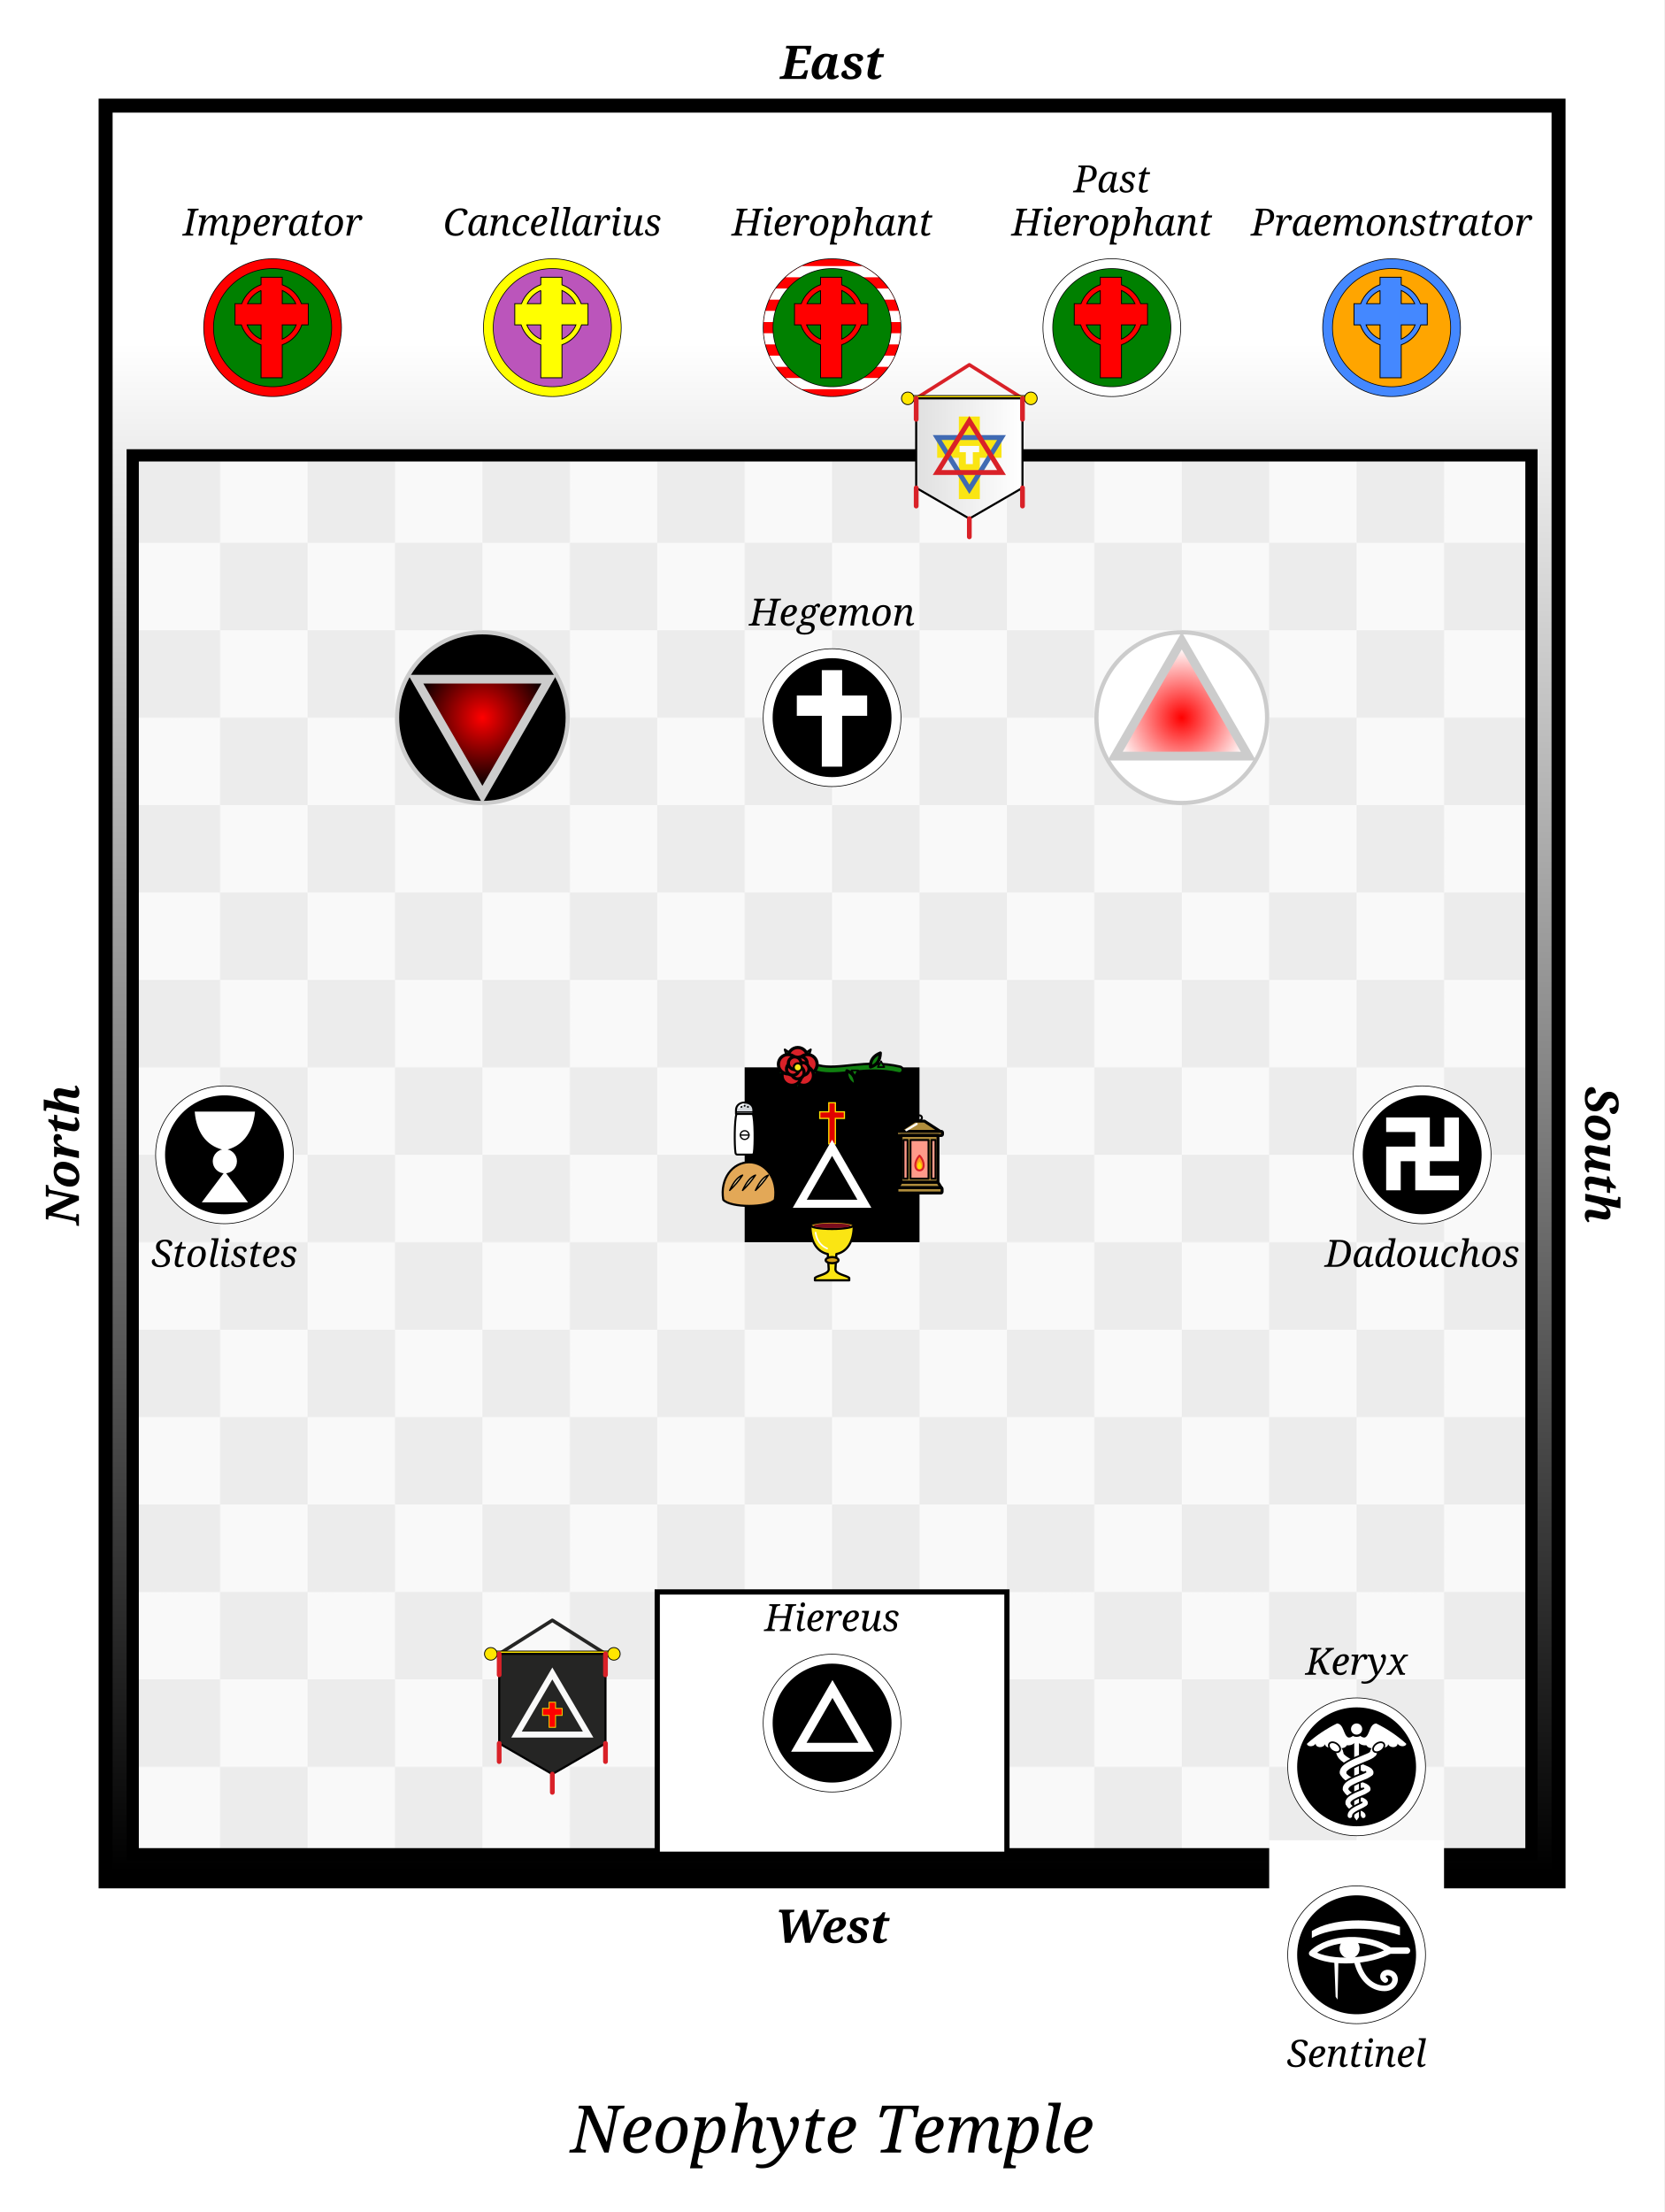
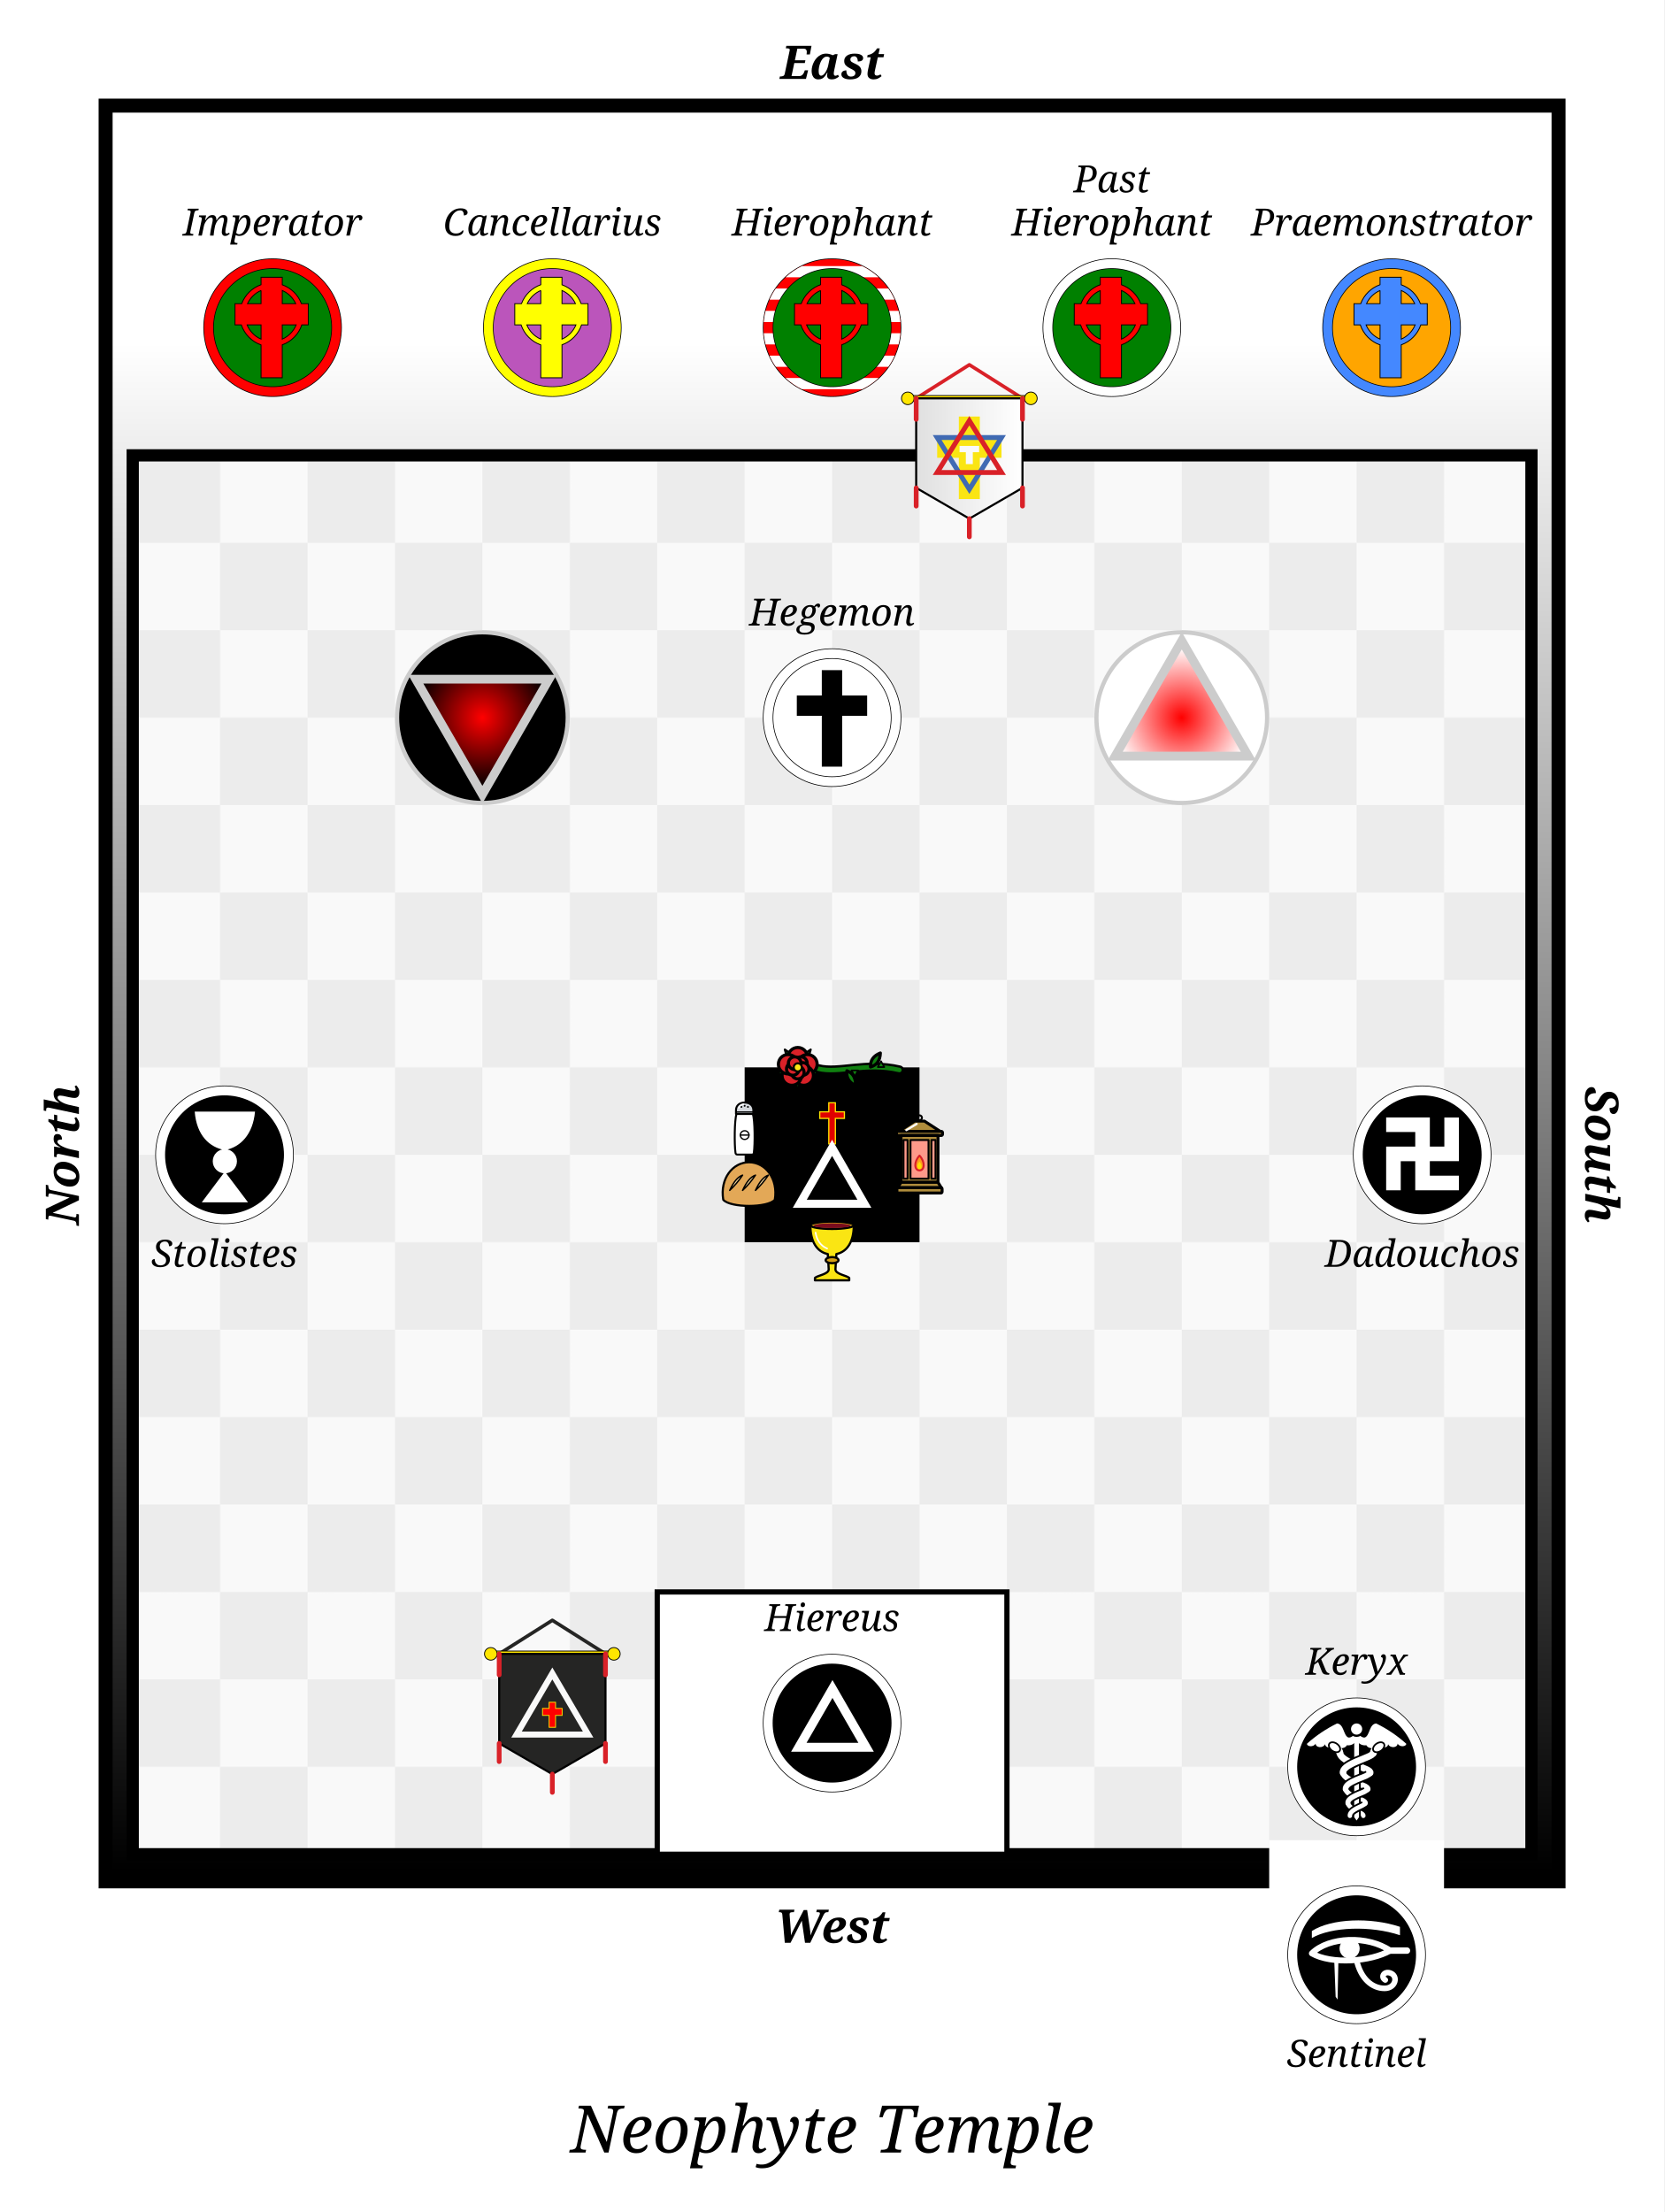
<svg xmlns="http://www.w3.org/2000/svg" viewBox="-151.81 -520.81 1903.62 2529.99" role="img" aria-labelledby="_R_0_-title">
  <defs>
    <pattern id="_R_0_-checker" width="200" height="200" patternUnits="userSpaceOnUse">
      <rect width="200" height="200" fill="#f9f9f9">
</rect>
      <rect width="100" height="100" fill="#ececec">
</rect>
      <rect x="100" y="100" width="100" height="100" fill="#ececec">
</rect>
    </pattern>
    <linearGradient id="_R_0_-wall" x1="0" x2="0" y1="0" y2="1">
      <stop offset="0.13" stop-color="#ffffff">
</stop>
      <stop offset="1" stop-color="#000000">
</stop>
    </linearGradient>
    <g id="_R_0_-art0">
      <defs>
        <linearGradient id="_R_0_-art0-fill" x1="-38" x2="38" y1="0" y2="0" gradientUnits="userSpaceOnUse">
          <stop offset="0" stop-color="#e0e0e0">
</stop>
          <stop offset="1" stop-color="#ffffff">
</stop>
        </linearGradient>
      </defs>
      <polyline points="-38,-37 0,-61 38,-37" fill="none" stroke="#d92128" stroke-width="2.5" stroke-linejoin="round">
</polyline>
      <rect x="-43" y="-39" width="86" height="4" fill="#ffe600" stroke="#000000" stroke-width="0.6">
</rect>
      <circle cx="-44" cy="-37" r="4.5" fill="#ffe600" stroke="#000000" stroke-width="0.6">
</circle>
      <circle cx="44" cy="-37" r="4.5" fill="#ffe600" stroke="#000000" stroke-width="0.6">
</circle>
      <path d="M-38,-37H38V27L0,49L-38,27Z" fill="url(#_R_0_-art0-fill)" stroke="#000000" stroke-width="1.5">
</path>
      <line x1="-38" x2="-38" y1="-37" y2="-22" stroke="#d92128" stroke-width="3.4" stroke-linecap="round">
</line>
      <line x1="38" x2="38" y1="-37" y2="-22" stroke="#d92128" stroke-width="3.4" stroke-linecap="round">
</line>
      <line x1="-38" x2="-38" y1="27" y2="40" stroke="#d92128" stroke-width="3.4" stroke-linecap="round">
</line>
      <line x1="38" x2="38" y1="27" y2="40" stroke="#d92128" stroke-width="3.4" stroke-linecap="round">
</line>
      <line x1="0" x2="0" y1="49" y2="62" stroke="#d92128" stroke-width="3.4" stroke-linecap="round">
</line>
      <path d="M-7.5,-24H7.5V-9H23V5.5H7.5V35H-7.5V5.5H-23V-9H-7.5Z" fill="#fae513">
</path>
      <polygon points="-23,-9 23,-9 0,28" fill="none" stroke="#406ab3" stroke-width="3.5">
</polygon>
      <polygon points="0,-21 23,16 -23,16" fill="none" stroke="#d92128" stroke-width="3.5">
</polygon>
      <path d="M-7,-3H7V1.5H2.5V10H-2.5V1.5H-7Z" fill="#f9f9f9">
</path>
    </g>
    <g id="_R_0_-art1">
      <defs>
        <radialGradient id="_R_0_-art1-glow" cx="0" cy="0" r="40" gradientUnits="userSpaceOnUse">
          <stop offset="0" stop-color="#ff0000">
</stop>
          <stop offset="1" stop-color="#ff0000" stop-opacity="0">
</stop>
        </radialGradient>
      </defs>
      <circle r="48.8" fill="#000000" stroke="#cccccc" stroke-width="2.4">
</circle>
      <polygon points="0,44 -38.105,-22 38.105,-22" fill="url(#_R_0_-art1-glow)" stroke="#cccccc" stroke-width="5" stroke-linejoin="miter">
</polygon>
    </g>
    <g id="_R_0_-art2">
      <g transform="translate(-50 -50)">
        <svg xml:space="preserve" width="100" height="100" viewBox="-50 -50 100 100">
          <circle cx="0" cy="0" r="49" style="color:#000;overflow:visible;fill:white;stroke:#000;stroke-width:1;stroke-dasharray:none;paint-order:stroke fill markers;stop-color:#000">
</circle>
-           <circle cx="0" cy="0" r="42" style="color:#000;overflow:visible;fill:#000;stroke:#000;stroke-width:1;paint-order:stroke fill markers;stop-color:#000">
- </circle>
-           <path d="M 0 0 h2.482v2.02h-2.482v5.043h-2.02v-5.043h-2.482v-2.02h2.481v-2.515h2.02z" style="fill:white" transform="scale(7.2) translate(1,-2.2)">
+           <circle cx="0" cy="0" r="42" style="color:#000;overflow:visible;fill:white;stroke:#000;stroke-width:1;paint-order:stroke fill markers;stop-color:#000">
+ </circle>
+           <path d="M 0 0 h2.482v2.02h-2.482v5.043h-2.02v-5.043h-2.482v-2.02h2.481v-2.515h2.02z" style="fill:#000" transform="scale(7.2) translate(1,-2.2)">
</path>
        </svg>
      </g>
    </g>
    <g id="_R_0_-art3">
      <defs>
        <radialGradient id="_R_0_-art3-glow" cx="0" cy="0" r="40" gradientUnits="userSpaceOnUse">
          <stop offset="0" stop-color="#ff0000">
</stop>
          <stop offset="1" stop-color="#ff0000" stop-opacity="0">
</stop>
        </radialGradient>
      </defs>
      <circle r="48.8" fill="#ffffff" stroke="#cccccc" stroke-width="2.4">
</circle>
      <polygon points="0,-44 -38.105,22 38.105,22" fill="url(#_R_0_-art3-glow)" stroke="#cccccc" stroke-width="5" stroke-linejoin="miter">
</polygon>
    </g>
    <g id="_R_0_-art4">
      <rect x="-50" y="-50" width="100" height="100" fill="#000000">
</rect>
    </g>
    <g id="_R_0_-art5">
      <path d="M-8,-50H8V-28H30V-12H8V50H-8V-12H-30V-28H-8Z" fill="#e00000" stroke="#ffe000" stroke-width="3" stroke-linejoin="miter">
</path>
    </g>
    <g id="_R_0_-art6">
      <polygon points="0,-38.105 44,38.105 -44,38.105" fill="none" stroke="#ffffff" stroke-width="11" stroke-linejoin="miter">
</polygon>
    </g>
    <g id="_R_0_-art7">
      <g stroke="#000000" stroke-width="2.4" stroke-linejoin="round" stroke-linecap="round">
        <path d="M-16,1C0,5 20,-4 46,2" fill="none" stroke-width="7">
</path>
        <path d="M-16,1C0,5 20,-4 46,2" fill="none" stroke="#108010" stroke-width="3.4">
</path>
        <path d="M9.5,2.3L12,6.8L14.5,2.3ZM29.5,-0.2L32,-4.7L34.5,-0.2Z" fill="#108010" stroke-width="1.2">
</path>
        <path d="M6,2.6Q12.98,5.33 12.5,13.86Q4.87,10.01 6,2.6ZM24,-0.3Q23.52,-7.78 31.46,-10.95Q31.19,-2.41 24,-0.3Z" fill="#108010">
</path>
        <path d="M-27.63,-9.58L-21.63,-13.58L-23.58,-6.64ZM-21.19,0.72L-15.53,5.19L-22.74,5.48ZM-29,10.03L-31.5,16.79L-34,10.03ZM-40.26,5.48L-47.47,5.19L-41.81,0.72ZM-39.42,-6.64L-41.37,-13.58L-35.37,-9.58Z" fill="#108010" stroke-width="1.6">
</path>
        <circle cx="-31.5" cy="-7.75" r="7.41" fill="#d92128">
</circle>
        <circle cx="-24.13" cy="-2.39" r="7.41" fill="#d92128">
</circle>
        <circle cx="-26.94" cy="6.27" r="7.41" fill="#d92128">
</circle>
        <circle cx="-36.06" cy="6.27" r="7.41" fill="#d92128">
</circle>
        <circle cx="-38.87" cy="-2.39" r="7.41" fill="#d92128">
</circle>
        <circle cx="-29.17" cy="-3.2" r="4.82" fill="#d92128">
</circle>
        <circle cx="-27.73" cy="1.22" r="4.82" fill="#d92128">
</circle>
        <circle cx="-31.5" cy="3.96" r="4.82" fill="#d92128">
</circle>
        <circle cx="-35.27" cy="1.22" r="4.82" fill="#d92128">
</circle>
        <circle cx="-33.83" cy="-3.2" r="4.82" fill="#d92128">
</circle>
        <circle cx="-31.5" cy="0" r="3.1" fill="#fae513" stroke-width="1.6">
</circle>
      </g>
    </g>
    <g id="_R_0_-art8">
      <g stroke="#000000" stroke-width="3.6" stroke-linejoin="round" stroke-linecap="round">
        <path d="M0,-27L15,-27C19,-16 19,30 17,44Q17,48 13,48L0,48L-13,48Q-17,48 -17,44C-19,30 -19,-16 -15,-27L0,-27Z" fill="#ffffff">
</path>
        <path d="M0,-48C10,-48 16,-42 16,-34L16,-27L0,-27L-16,-27L-16,-34C-16,-42 -10,-48 0,-48Z" fill="#d3d7dc">
</path>
        <path d="M-6,-40h0M0,-42h0M6,-40h0" stroke-width="3.4">
</path>
        <path d="M-16,-30.5H16" stroke-width="2.4">
</path>
        <circle cy="12" r="8" fill="none" stroke-width="2.4">
</circle>
        <path d="M-8,12H8" stroke-width="2.4">
</path>
        <path d="M-11,-38C-9,-42.5 -6,-44.5 -2,-45" fill="none" stroke="#ffffff" stroke-width="2.6">
</path>
      </g>
    </g>
    <g id="_R_0_-art9">
      <g stroke="#000000" stroke-width="3.6" stroke-linejoin="round" stroke-linecap="round">
        <path d="M-44,26C-50,-10 -28,-38 0,-38C28,-38 50,-10 44,26C32,40 -32,40 -44,26Z" fill="#e3a857">
</path>
        <path d="M-33,10Q-23,-12 -11,-16Q-21,-1 -33,10ZM-11,10Q-1,-12 11,-16Q1,-1 -11,10ZM11,10Q21,-12 33,-16Q23,-1 11,10Z" fill="#f6d79a" stroke-width="2.4">
</path>
      </g>
    </g>
    <g id="_R_0_-art10">
      <g stroke="#000000" stroke-width="3.6" stroke-linejoin="round" stroke-linecap="round">
        <circle cy="-45" r="3" fill="none" stroke-width="2.4">
</circle>
        <path d="M-6,-41H6L26,-28H-26Z" fill="#b08d3c">
</path>
        <rect x="-28" y="-28.5" width="56" height="5" rx="1.5" fill="#b08d3c">
</rect>
        <rect x="-22.5" y="-23.5" width="45" height="57" fill="#b08d3c">
</rect>
        <path d="M-11,-18H11V29H-11ZM-19.5,-18H-14.5V29H-19.5ZM14.5,-18H19.5V29H14.5Z" fill="#ff9a8a" stroke-width="2.4">
</path>
        <path d="M0,1C7.13,8.56 6.48,19 0,19C-6.48,19 -7.13,8.56 0,1Z" fill="#ff9a1f" stroke="#d92128" stroke-width="2.4">
</path>
        <path d="M0,8.38C3.56,12.16 3.24,17.38 0,17.38C-3.24,17.38 -3.56,12.16 0,8.38Z" fill="#ffe000" stroke="none">
</path>
        <path d="M-22.5,33.5H22.5L26.5,40H-26.5Z" fill="#b08d3c">
</path>
        <rect x="-27.5" y="40" width="55" height="6.5" rx="1.5" fill="#b08d3c">
</rect>
        <path d="M-3.5,-37.5L-16,-30" fill="none" stroke="#ffffff" stroke-width="2.6">
</path>
      </g>
    </g>
    <g id="_R_0_-art11">
      <g stroke="#000000" stroke-width="3.6" stroke-linejoin="round" stroke-linecap="round">
        <path d="M0,-42L35.5,-42C35.5,-15 24.5,1.5 7,5L5.5,30C5.5,38 24,40 28,44L28,48L0,48L-28,48L-28,44C-24,40 -5.5,38 -5.5,30L-7,5C-24.5,1.5 -35.5,-15 -35.5,-42L0,-42Z" fill="#fae513">
</path>
        <ellipse cy="15" rx="10.5" ry="5" fill="#d4a017">
</ellipse>
        <ellipse cy="-42" rx="35.5" ry="6" fill="#d4a017">
</ellipse>
        <ellipse cy="-41.3" rx="30" ry="3.9" fill="#7a0c1e" stroke="none">
</ellipse>
        <path d="M-27,-30C-25,-17 -18,-8 -8,-4" fill="none" stroke="#ffffff" stroke-width="2.6">
</path>
      </g>
    </g>
    <g id="_R_0_-art12">
      <g transform="translate(-50 -50)">
        <svg xml:space="preserve" width="100" height="100" viewBox="-50 -50 100 100">
          <circle cx="0" cy="0" r="49" style="color:#000;overflow:visible;fill:white;stroke:#000;stroke-width:1;stroke-dasharray:none;paint-order:stroke fill markers;stop-color:#000">
</circle>
          <circle cx="0" cy="0" r="42" style="color:#000;overflow:visible;fill:#000;stroke:#000;stroke-width:1;paint-order:stroke fill markers;stop-color:#000">
</circle>
          <path d="M79.292 93.798H69.273l5.002-6.66zm-2.397-8.903a2.62 2.62 0 0 1-2.62 2.62 2.62 2.62 0 0 1-2.622-2.62 2.62 2.62 0 0 1 2.621-2.62 2.62 2.62 0 0 1 2.621 2.62zm-9.152-10.753H80.81c-.448 4.994-3.182 7.714-6.523 8.346-3.279-.596-6.12-3.083-6.544-8.346z" style="fill:white" transform="scale(3.3) translate(-74.2,-83.5)">
</path>
        </svg>
      </g>
    </g>
    <g id="_R_0_-art13">
      <g transform="translate(-50 -50)">
        <svg xml:space="preserve" width="100" height="100" viewBox="-50 -50 100 100">
          <circle cx="0" cy="0" r="49" style="color:#000;overflow:visible;fill:white;stroke:#000;stroke-width:1;stroke-dasharray:none;paint-order:stroke fill markers;stop-color:#000">
</circle>
          <circle cx="0" cy="0" r="42" style="color:#000;overflow:visible;fill:#000;stroke:#000;stroke-width:1;paint-order:stroke fill markers;stop-color:#000">
</circle>
          <path d="M30.12 92.248V88.65h3.598v3.598zm0-3.587v-3.597h3.598v3.597zm0-3.587v-3.597h3.598v3.597zm3.587 0v-3.597h3.597v3.597zm3.587 0v-3.597h3.597v3.597zm10.767 7.174h-3.597V88.65h3.597zm-3.587 0h-3.597V88.65h3.597zm-3.587 0H37.29V88.65h3.597zm0-3.587H37.29v-3.597h3.597zm0-3.587H37.29v-3.597h3.597zM48.061 74.3v3.597h-3.597v-3.597zm0 3.587v3.597h-3.597v-3.597zm0 3.587v3.597h-3.597v-3.597zm-3.587 0v3.597h-3.597v-3.597zm-3.587 0v3.597H37.29v-3.597Zm-10.766-7.182h3.597v3.597H30.12Zm3.586 0h3.598v3.597h-3.598zm3.587 0h3.597v3.597h-3.597zm0 3.587h3.597v3.597h-3.597zm0 3.587h3.597v3.597h-3.597z" style="fill:white" transform="scale(2.9) translate(-39,-83.5)">
</path>
        </svg>
      </g>
    </g>
    <g id="_R_0_-art14">
      <rect x="-2" y="-1.5" width="4" height="3" fill="#ffffff" stroke="#000000" stroke-width="0.06">
</rect>
    </g>
    <g id="_R_0_-art15">
      <g transform="translate(-50 -50)">
        <svg xml:space="preserve" width="100" height="100" viewBox="-50 -50 100 100">
          <circle cx="0" cy="0" r="49" style="color:#000;overflow:visible;fill:white;stroke:#000;stroke-width:1;stroke-dasharray:none;paint-order:stroke fill markers;stop-color:#000">
</circle>
          <circle cx="0" cy="0" r="42" style="color:#000;overflow:visible;fill:#000;stroke:#000;stroke-width:1;paint-order:stroke fill markers;stop-color:#000">
</circle>
          <path d="m114.746 96.37-4.93 8.54h9.86zm0 2.13 3.087 5.346h-6.174z" style="fill:white" transform="scale(6) translate(-114.7,-101.5)">
</path>
        </svg>
      </g>
    </g>
    <g id="_R_0_-art16">
      <polyline points="-38,-37 0,-61 38,-37" fill="none" stroke="#252524" stroke-width="2.5" stroke-linejoin="round">
</polyline>
      <rect x="-43" y="-39" width="86" height="4" fill="#ffe600" stroke="#000000" stroke-width="0.6">
</rect>
      <circle cx="-44" cy="-37" r="4.5" fill="#ffe600" stroke="#000000" stroke-width="0.6">
</circle>
      <circle cx="44" cy="-37" r="4.5" fill="#ffe600" stroke="#000000" stroke-width="0.6">
</circle>
      <path d="M-38,-37H38V27L0,49L-38,27Z" fill="#252524" stroke="#000000" stroke-width="1.5">
</path>
      <line x1="-38" x2="-38" y1="-37" y2="-22" stroke="#d92128" stroke-width="3.4" stroke-linecap="round">
</line>
      <line x1="38" x2="38" y1="-37" y2="-22" stroke="#d92128" stroke-width="3.4" stroke-linecap="round">
</line>
      <line x1="-38" x2="-38" y1="27" y2="40" stroke="#d92128" stroke-width="3.4" stroke-linecap="round">
</line>
      <line x1="38" x2="38" y1="27" y2="40" stroke="#d92128" stroke-width="3.4" stroke-linecap="round">
</line>
      <line x1="0" x2="0" y1="49" y2="62" stroke="#d92128" stroke-width="3.4" stroke-linecap="round">
</line>
      <polygon points="0,-23 25.6,20.7 -25.6,20.7" fill="none" stroke="#f9f9f9" stroke-width="4.3">
</polygon>
      <path d="M-2.3,-2.4H2.3V2H7V7H2.3V15.5H-2.3V7H-7V2H-2.3Z" fill="#ff0000" stroke="#ffe600" stroke-width="0.6">
</path>
    </g>
    <g id="_R_0_-art17">
      <g transform="translate(-50 -50)">
        <svg xml:space="preserve" width="100" height="100" viewBox="-50 -50 100 100">
          <circle cx="0" cy="0" r="49" style="color:#000;overflow:visible;fill:white;stroke:#000;stroke-width:1;stroke-dasharray:none;paint-order:stroke fill markers;stop-color:#000">
</circle>
          <circle cx="0" cy="0" r="42" style="color:#000;overflow:visible;fill:#000;stroke:#000;stroke-width:1;paint-order:stroke fill markers;stop-color:#000">
</circle>
          <g fill="white">
            <g fill="none" stroke="white" stroke-linecap="round">
              <path d="M4.8,35C4.9,34.5 4.5,34 3.6,33.4C2.8,32.8 1.4,32.2 0,31.5C-1.4,30.7 -3,29.9 -4.1,28.9C-5.3,28 -6.1,27 -6.2,26" stroke-width="3.2">
</path>
              <path d="M7.9,15.9C8,15.3 7.3,14.7 5.9,13.9C4.4,13.2 2.3,12.4 0,11.4C-2.3,10.5 -4.7,9.4 -6.5,8.2C-8.3,7 -9.5,5.6 -9.7,4.3" stroke-width="4.1">
</path>
              <path d="M6.2,26C6.4,25.4 5.8,24.9 4.7,24.2C3.6,23.6 1.8,22.9 0,22.1C-1.8,21.2 -3.8,20.3 -5.3,19.3C-6.7,18.2 -7.7,17.1 -7.9,15.9" stroke-width="3.6">
</path>
              <path d="M9.7,4.3C9.9,3.5 9,2.8 7.2,1.9C5.5,1.1 2.8,0.1 0,-1.1C-2.8,-2.2 -5.8,-3.6 -8,-5.1C-10.3,-6.6 -11.8,-8.2 -12,-10" stroke-width="4.7">
</path>
              <path d="M-1.7,-26H1.7V36L0,38.4L-1.7,36Z" fill="white" stroke="black" stroke-width="2.5" paint-order="stroke">
</path>
              <path d="M-5.6,23.9C-4.9,23 -3.8,22.1 -2.3,21.3C-0.9,20.5 0.8,19.8 2.4,19.1C4,18.4 5.5,17.8 6.5,17.2" stroke="black" stroke-width="6.1" stroke-linecap="butt">
</path>
              <path d="M-6.2,26C-6.4,25 -5.8,23.9 -4.7,22.9C-3.6,21.9 -1.8,21 0,20.1C1.8,19.3 3.8,18.5 5.3,17.9C6.7,17.2 7.7,16.5 7.9,15.9" stroke-width="3.6">
</path>
              <path d="M-8.7,1.4C-7.6,0.2 -5.8,-1 -3.6,-2.1C-1.3,-3.3 1.3,-4.3 3.7,-5.3C6.2,-6.3 8.4,-7.2 10,-8.1" stroke="black" stroke-width="7.2" stroke-linecap="butt">
</path>
              <path d="M-9.7,4.3C-9.9,2.9 -9,1.5 -7.2,0.1C-5.5,-1.2 -2.8,-2.6 0,-3.8C2.8,-5 5.8,-6.1 8,-7.1C10.3,-8.1 11.8,-9 12,-10" stroke-width="4.7">
</path>
              <path d="M12,-10Q12.3,-12.2 14.6,-13" stroke-width="5">
</path>
              <path d="M-4.3,33.1C-3.8,32.3 -2.9,31.5 -1.8,30.8C-0.7,30.1 0.7,29.4 1.9,28.8C3.2,28.2 4.4,27.6 5.2,27.1" stroke="black" stroke-width="5.7" stroke-linecap="butt">
</path>
              <path d="M-4.8,35C-4.9,34.1 -4.5,33.1 -3.6,32.2C-2.8,31.3 -1.4,30.5 0,29.7C1.4,29 3,28.3 4.1,27.7C5.3,27.1 6.1,26.5 6.2,26" stroke-width="3.2">
</path>
              <path d="M-7,13.5C-6.2,12.5 -4.7,11.5 -2.9,10.6C-1.1,9.6 1,8.8 3,8C5,7.2 6.8,6.5 8.1,5.8" stroke="black" stroke-width="6.6" stroke-linecap="butt">
</path>
              <path d="M-7.9,15.9C-8,14.7 -7.3,13.6 -5.9,12.4C-4.4,11.3 -2.3,10.2 0,9.2C2.3,8.2 4.7,7.4 6.5,6.6C8.3,5.7 9.5,5 9.7,4.3" stroke-width="4.1">
</path>
              <path d="M-12,-10Q-12.3,-12.2 -14.6,-13" stroke-width="5">
</path>
            </g>
            <path d="M0,-24.5Q3.8,-20.4 6,-21C9.5,-22.5 9,-30.6 14,-31Q25.8,-25.2 35.5,-16.5C35.5,-14.4 30.9,-13.8 29.3,-16.6C29.3,-13.6 24.1,-13 22.5,-16.2C22.5,-13.2 16.7,-12.6 15.1,-15.8C15.1,-12.8 8.6,-12.2 7,-15.4Q2.4,-14.9 0,-19ZM0,-24.5Q-3.8,-20.4 -6,-21C-9.5,-22.5 -9,-30.6 -14,-31Q-25.8,-25.2 -35.5,-16.5C-35.5,-14.4 -30.9,-13.8 -29.3,-16.6C-29.3,-13.6 -24.1,-13 -22.5,-16.2C-22.5,-13.2 -16.7,-12.6 -15.1,-15.8C-15.1,-12.8 -8.6,-12.2 -7,-15.4Q-2.4,-14.9 0,-19Z">
</path>
            <g stroke="black" stroke-width="1.2">
              <ellipse cx="15.8" cy="-14" rx="4.5" ry="3" transform="rotate(-35 15.8 -14)">
</ellipse>
              <ellipse cx="-15.8" cy="-14" rx="4.5" ry="3" transform="rotate(35 -15.8 -14)">
</ellipse>
            </g>
            <circle cy="-27" r="4.8" stroke="black" stroke-width="1.6">
</circle>
          </g>
        </svg>
      </g>
    </g>
    <g id="_R_0_-art18">
      <g transform="translate(-50 -50)">
        <svg xml:space="preserve" width="100" height="100" viewBox="-50 -50 100 100">
          <circle cx="0" cy="0" r="49" style="color:#000;overflow:visible;fill:white;stroke:#000;stroke-width:1;stroke-dasharray:none;paint-order:stroke fill markers;stop-color:#000">
</circle>
          <circle cx="0" cy="0" r="42" style="color:#000;overflow:visible;fill:#000;stroke:#000;stroke-width:1;paint-order:stroke fill markers;stop-color:#000">
</circle>
          <g transform="translate(-2 2)" fill="white" stroke="white" stroke-linecap="round" stroke-linejoin="round">
            <path d="M-30,-19C-16,-28 12,-29 33,-22L33,-16C12,-23 -16,-22 -30,-14Z" stroke="none">
</path>
            <path d="M-30,-3C-18,-15 10,-16 26,-5C12,3 -16,5 -30,-3Z" fill="none" stroke-width="4.2">
</path>
            <path d="M26,-5H38" stroke-width="4.6">
</path>
            <circle cx="-3" cy="-6.5" r="7.2" stroke="none">
</circle>
            <path d="M-11,1.5L-14,1.5L-13,28L-11.6,30Z" stroke="none">
</path>
            <path d="M2,2C5,15 13,22 22,22C30,22 32,13 26,11C21.5,9.5 19,14 22.5,16" fill="none" stroke-width="4">
</path>
          </g>
        </svg>
      </g>
    </g>
    <g id="_R_0_-art19">
      <g transform="translate(-50 -50)">
        <svg xml:space="preserve" width="100" height="100" viewBox="-50 -50 100 100">
          <circle cx="0" cy="0" r="49" style="color:#000;overflow:visible;fill:red;stroke:#000;stroke-width:1;stroke-dasharray:none;paint-order:stroke fill markers;stop-color:#000">
</circle>
          <circle cx="0" cy="0" r="42" style="color:#000;overflow:visible;fill:green;stroke:#000;stroke-width:1;paint-order:stroke fill markers;stop-color:#000">
</circle>
          <path d="M -1.1 -4.8 v.708a3.045 3.045 0 0 0-1.842 1.806h-.64v2.02h.601a3.045 3.045 0 0 0 1.881 1.91v3.134h2.02v-3.14a3.045 3.045 0 0 0 1.867-1.904h.615v-2.02h-.653a3.045 3.045 0 0 0-1.829-1.8v-.714zm2.02 1.256a2.534 2.534 0 0 1 1.285 1.258h-1.285zm-2.02 0v1.258h-1.292a2.534 2.534 0 0 1 1.292-1.257zm-1.334 3.278h1.334v1.361a2.534 2.534 0 0 1-1.334-1.36zm3.354 0h1.329a2.534 2.534 0 0 1-1.329 1.362z" style="fill:red;stroke:black;stroke-width:0.083" transform="scale(7.5)">
</path>
        </svg>
      </g>
    </g>
    <g id="_R_0_-art20">
      <g transform="translate(-50 -50)">
        <svg xml:space="preserve" width="100" height="100" viewBox="-50 -50 100 100">
          <circle cx="0" cy="0" r="49" style="color:#000;overflow:visible;fill:yellow;stroke:#000;stroke-width:1;stroke-dasharray:none;paint-order:stroke fill markers;stop-color:#000">
</circle>
          <circle cx="0" cy="0" r="42" style="color:#000;overflow:visible;fill:#b5b;stroke:#000;stroke-width:1;paint-order:stroke fill markers;stop-color:#000">
</circle>
          <path d="M -1.1 -4.8 v.708a3.045 3.045 0 0 0-1.842 1.806h-.64v2.02h.601a3.045 3.045 0 0 0 1.881 1.91v3.134h2.02v-3.14a3.045 3.045 0 0 0 1.867-1.904h.615v-2.02h-.653a3.045 3.045 0 0 0-1.829-1.8v-.714zm2.02 1.256a2.534 2.534 0 0 1 1.285 1.258h-1.285zm-2.02 0v1.258h-1.292a2.534 2.534 0 0 1 1.292-1.257zm-1.334 3.278h1.334v1.361a2.534 2.534 0 0 1-1.334-1.36zm3.354 0h1.329a2.534 2.534 0 0 1-1.329 1.362z" style="fill:yellow;stroke:black;stroke-width:0.083" transform="scale(7.5)">
</path>
        </svg>
      </g>
    </g>
    <g id="_R_0_-art21">
      <g transform="translate(-50 -50)">
        <svg xml:space="preserve" width="100" height="100" viewBox="-50 -50 100 100">
          <circle cx="0" cy="0" r="49" style="color:#000;overflow:visible;fill:red;stroke:#000;stroke-width:1;stroke-dasharray:none;paint-order:stroke fill markers;stop-color:#000">
</circle>
          <path d="M48.836 4A49 49 0 0 1 47.508 12H-47.508A49 49 0 0 1 -48.836 4ZM47.508 -12A49 49 0 0 1 48.836 -4H-48.836A49 49 0 0 1 -47.508 -12ZM44.733 20A49 49 0 0 1 40.212 28H-40.212A49 49 0 0 1 -44.733 20ZM40.212 -28A49 49 0 0 1 44.733 -20H-44.733A49 49 0 0 1 -40.212 -28ZM33.242 36A49 49 0 0 1 21.564 44H-21.564A49 49 0 0 1 -33.242 36ZM21.564 -44A49 49 0 0 1 33.242 -36H-33.242A49 49 0 0 1 -21.564 -44Z" fill="white">
</path>
          <circle cx="0" cy="0" r="42" style="color:#000;overflow:visible;fill:green;stroke:#000;stroke-width:1;paint-order:stroke fill markers;stop-color:#000">
</circle>
          <path d="M -1.1 -4.8 v.708a3.045 3.045 0 0 0-1.842 1.806h-.64v2.02h.601a3.045 3.045 0 0 0 1.881 1.91v3.134h2.02v-3.14a3.045 3.045 0 0 0 1.867-1.904h.615v-2.02h-.653a3.045 3.045 0 0 0-1.829-1.8v-.714zm2.02 1.256a2.534 2.534 0 0 1 1.285 1.258h-1.285zm-2.02 0v1.258h-1.292a2.534 2.534 0 0 1 1.292-1.257zm-1.334 3.278h1.334v1.361a2.534 2.534 0 0 1-1.334-1.36zm3.354 0h1.329a2.534 2.534 0 0 1-1.329 1.362z" style="fill:red;stroke:black;stroke-width:0.083" transform="scale(7.5)">
</path>
        </svg>
      </g>
    </g>
    <g id="_R_0_-art22">
      <g transform="translate(-50 -50)">
        <svg xml:space="preserve" width="100" height="100" viewBox="-50 -50 100 100">
          <circle cx="0" cy="0" r="49" style="color:#000;overflow:visible;fill:white;stroke:#000;stroke-width:1;stroke-dasharray:none;paint-order:stroke fill markers;stop-color:#000">
</circle>
          <circle cx="0" cy="0" r="42" style="color:#000;overflow:visible;fill:green;stroke:#000;stroke-width:1;paint-order:stroke fill markers;stop-color:#000">
</circle>
          <path d="M -1.1 -4.8 v.708a3.045 3.045 0 0 0-1.842 1.806h-.64v2.02h.601a3.045 3.045 0 0 0 1.881 1.91v3.134h2.02v-3.14a3.045 3.045 0 0 0 1.867-1.904h.615v-2.02h-.653a3.045 3.045 0 0 0-1.829-1.8v-.714zm2.02 1.256a2.534 2.534 0 0 1 1.285 1.258h-1.285zm-2.02 0v1.258h-1.292a2.534 2.534 0 0 1 1.292-1.257zm-1.334 3.278h1.334v1.361a2.534 2.534 0 0 1-1.334-1.36zm3.354 0h1.329a2.534 2.534 0 0 1-1.329 1.362z" style="fill:red;stroke:black;stroke-width:0.083" transform="scale(7.5)">
</path>
        </svg>
      </g>
    </g>
    <g id="_R_0_-art23">
      <g transform="translate(-50 -50)">
        <svg xml:space="preserve" width="100" height="100" viewBox="-50 -50 100 100">
          <circle cx="0" cy="0" r="49" style="color:#000;overflow:visible;fill:#48f;stroke:#000;stroke-width:1;stroke-dasharray:none;paint-order:stroke fill markers;stop-color:#000">
</circle>
          <circle cx="0" cy="0" r="42" style="color:#000;overflow:visible;fill:orange;stroke:#000;stroke-width:1;paint-order:stroke fill markers;stop-color:#000">
</circle>
          <path d="M -1.1 -4.8 v.708a3.045 3.045 0 0 0-1.842 1.806h-.64v2.02h.601a3.045 3.045 0 0 0 1.881 1.91v3.134h2.02v-3.14a3.045 3.045 0 0 0 1.867-1.904h.615v-2.02h-.653a3.045 3.045 0 0 0-1.829-1.8v-.714zm2.02 1.256a2.534 2.534 0 0 1 1.285 1.258h-1.285zm-2.02 0v1.258h-1.292a2.534 2.534 0 0 1 1.292-1.257zm-1.334 3.278h1.334v1.361a2.534 2.534 0 0 1-1.334-1.36zm3.354 0h1.329a2.534 2.534 0 0 1-1.329 1.362z" style="fill:#48f;stroke:black;stroke-width:0.083" transform="scale(7.5)">
</path>
        </svg>
      </g>
    </g>
  </defs>
  <rect x="-151.81" y="-520.81" width="1903.62" height="2529.99" fill="#ffffff">
</rect>
  <g>
    <rect x="-31" y="-400" width="1662" height="2031" fill="url(#_R_0_-wall)" stroke="#000000" stroke-width="16">
</rect>
    <rect x="0" y="0" width="1600" height="1600" fill="url(#_R_0_-checker)" stroke="#000000" stroke-width="14">
</rect>
    <rect x="1300" y="1584" width="200" height="63" fill="#ffffff">
</rect>
  </g>
  <use href="#_R_0_-art0" transform="translate(957 -6) scale(1.6)">
</use>
  <use href="#_R_0_-art1" transform="translate(400 300) scale(2)">
</use>
  <use href="#_R_0_-art2" transform="translate(800 300) scale(1.6)">
</use>
  <use href="#_R_0_-art3" transform="translate(1200 300) scale(2)">
</use>
  <use href="#_R_0_-art4" transform="translate(800 800) scale(2)">
</use>
  <use href="#_R_0_-art5" transform="translate(800 764) scale(0.47)">
</use>
  <use href="#_R_0_-art6" transform="translate(800 824) scale(0.84)">
</use>
  <use href="#_R_0_-art7" transform="translate(808 700) scale(1.5)">
</use>
  <use href="#_R_0_-art8" transform="translate(700 770) scale(0.62)">
</use>
  <use href="#_R_0_-art9" transform="translate(705 834) scale(0.67)">
</use>
  <use href="#_R_0_-art10" transform="translate(900 800) scale(0.94)">
</use>
  <use href="#_R_0_-art11" transform="translate(800 910) scale(0.7)">
</use>
  <use href="#_R_0_-art12" transform="translate(105 800) scale(1.6)">
</use>
  <use href="#_R_0_-art13" transform="translate(1475 800) scale(1.6)">
</use>
  <use href="#_R_0_-art14" transform="translate(800 1450) scale(100)">
</use>
  <use href="#_R_0_-art15" transform="translate(800 1450) scale(1.6)">
</use>
  <use href="#_R_0_-art16" transform="translate(480 1430) scale(1.6)">
</use>
  <use href="#_R_0_-art17" transform="translate(1400 1500) scale(1.6)">
</use>
  <use href="#_R_0_-art18" transform="translate(1400 1715) scale(1.6)">
</use>
  <use href="#_R_0_-art19" transform="translate(160 -146.06) scale(1.6)">
</use>
  <use href="#_R_0_-art20" transform="translate(480 -146.06) scale(1.6)">
</use>
  <use href="#_R_0_-art21" transform="translate(800 -146.06) scale(1.6)">
</use>
  <use href="#_R_0_-art22" transform="translate(1120 -146.06) scale(1.6)">
</use>
  <use href="#_R_0_-art23" transform="translate(1440 -146.06) scale(1.6)">
</use>
  <g font-family="&quot;GdHall Noto Serif&quot;, &quot;Noto Serif&quot;, serif" font-style="italic" fill="#000000" style="font-variant-ligatures:none;font-kerning:normal">
    <g>
      <text x="800" y="194.68" font-size="43" text-anchor="middle">Hegemon</text>
    </g>
    <g>
      <text x="105" y="928.11" font-size="43" text-anchor="middle">Stolistes</text>
    </g>
    <g>
      <text x="1475" y="928.11" font-size="43" text-anchor="middle">Dadouchos</text>
    </g>
    <g>
      <text x="800" y="1344.68" font-size="43" text-anchor="middle">Hiereus</text>
    </g>
    <g>
      <text x="1400" y="1394.68" font-size="43" text-anchor="middle">Keryx</text>
    </g>
    <g>
      <text x="1400" y="1843.11" font-size="43" text-anchor="middle">Sentinel</text>
    </g>
    <g>
      <text x="160" y="-251.38" font-size="43" text-anchor="middle">Imperator</text>
    </g>
    <g>
      <text x="480" y="-251.38" font-size="43" text-anchor="middle">Cancellarius</text>
    </g>
    <g>
      <text x="800" y="-251.38" font-size="43" text-anchor="middle">Hierophant</text>
    </g>
    <g>
      <text x="1120" y="-300.83" font-size="43" text-anchor="middle">Past</text>
      <text x="1120" y="-251.38" font-size="43" text-anchor="middle">Hierophant</text>
    </g>
    <g>
      <text x="1440" y="-251.38" font-size="43" text-anchor="middle">Praemonstrator</text>
    </g>
    <text x="800" y="-430.53" font-size="53" font-weight="700" text-anchor="middle">East</text>
    <text x="800" y="1701.28" font-size="53" font-weight="700" text-anchor="middle">West</text>
    <text x="-61.53" y="800" font-size="53" font-weight="700" text-anchor="middle" transform="rotate(-90 -61.53 800)">North</text>
    <text x="1661.53" y="800" font-size="53" font-weight="700" text-anchor="middle" transform="rotate(90 1661.53 800)">South</text>
    <text x="800" y="1941.18" font-size="75" text-anchor="middle">Neophyte Temple</text>
  </g>
</svg>
